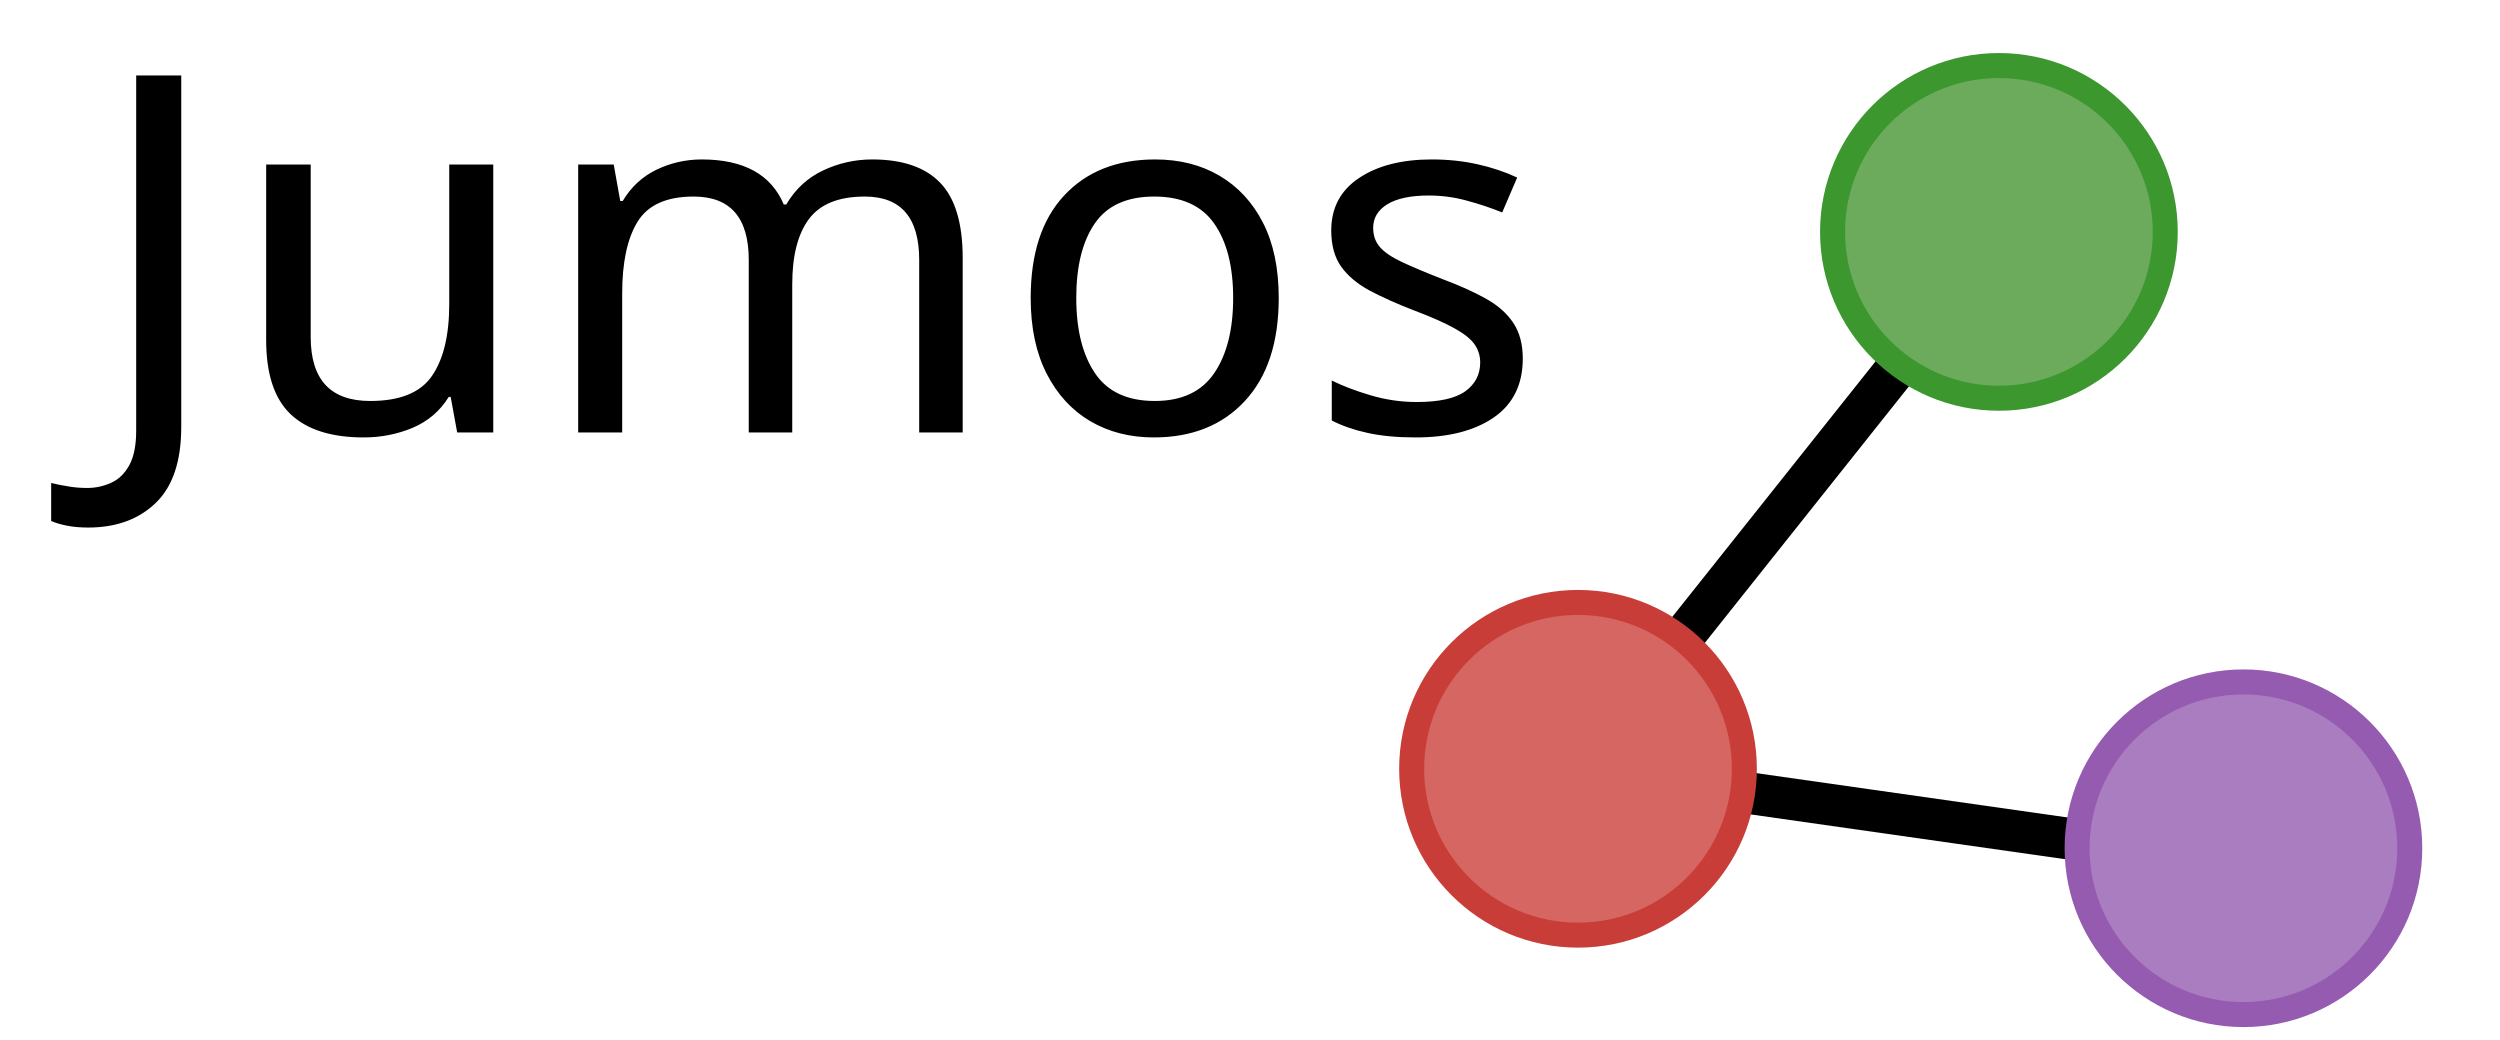
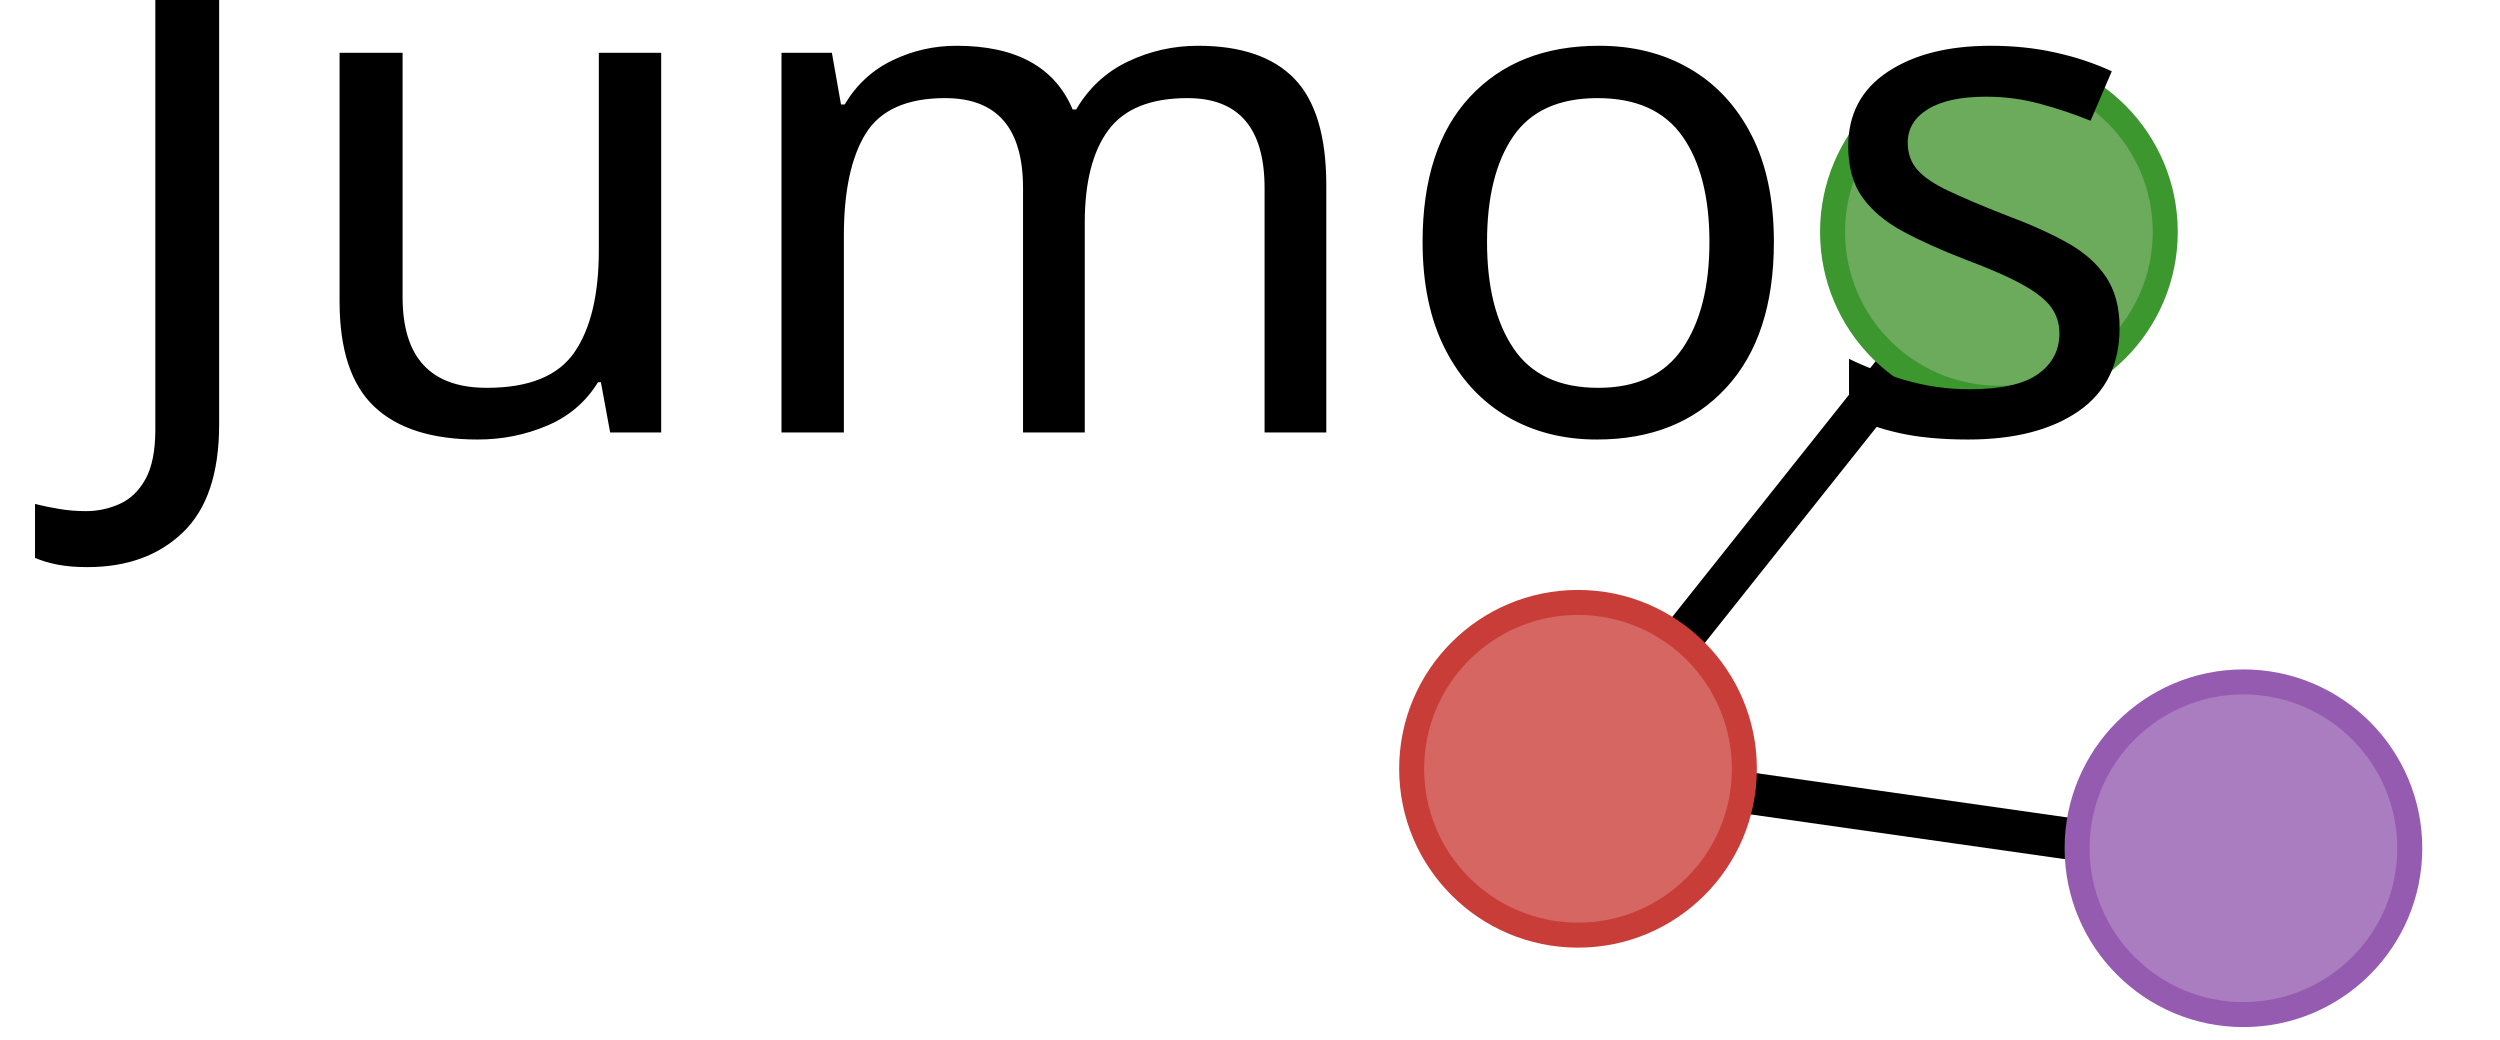
<svg xmlns="http://www.w3.org/2000/svg" version="1.1" id="Layer_1" x="0px" y="0px" width="300px" height="124.75px" viewBox="0 0 300 124.75" enable-background="new 0 0 300 124.75" xml:space="preserve">
  <line fill="none" stroke="#000000" stroke-width="5" x1="243.55" y1="24.146" x2="189.365" y2="92.254" />
  <line fill="none" stroke="#000000" stroke-width="5" x1="269.975" y1="103.736" x2="189.365" y2="92.254" />
  <circle fill="#D66661" stroke="#C93D39" stroke-width="3" cx="189.361" cy="92.255" r="19.962" />
  <circle fill="#6BAB5B" stroke="#3B972E" stroke-width="3" cx="239.869" cy="27.827" r="19.962" />
  <circle fill="#AA7DC0" stroke="#945BB0" stroke-width="3" cx="269.213" cy="101.79" r="19.96" />
-   <text transform="matrix(1 0 0 1 10.8271 51.8984)" font-family="'AvenirNext-Bold'" font-size="60">Jumos</text>
+   <text transform="matrix(1 0 0 1 10.8271 51.8984)" font-family="'SinhalaMN-Bold'" font-size="85">Jumos</text>
</svg>
